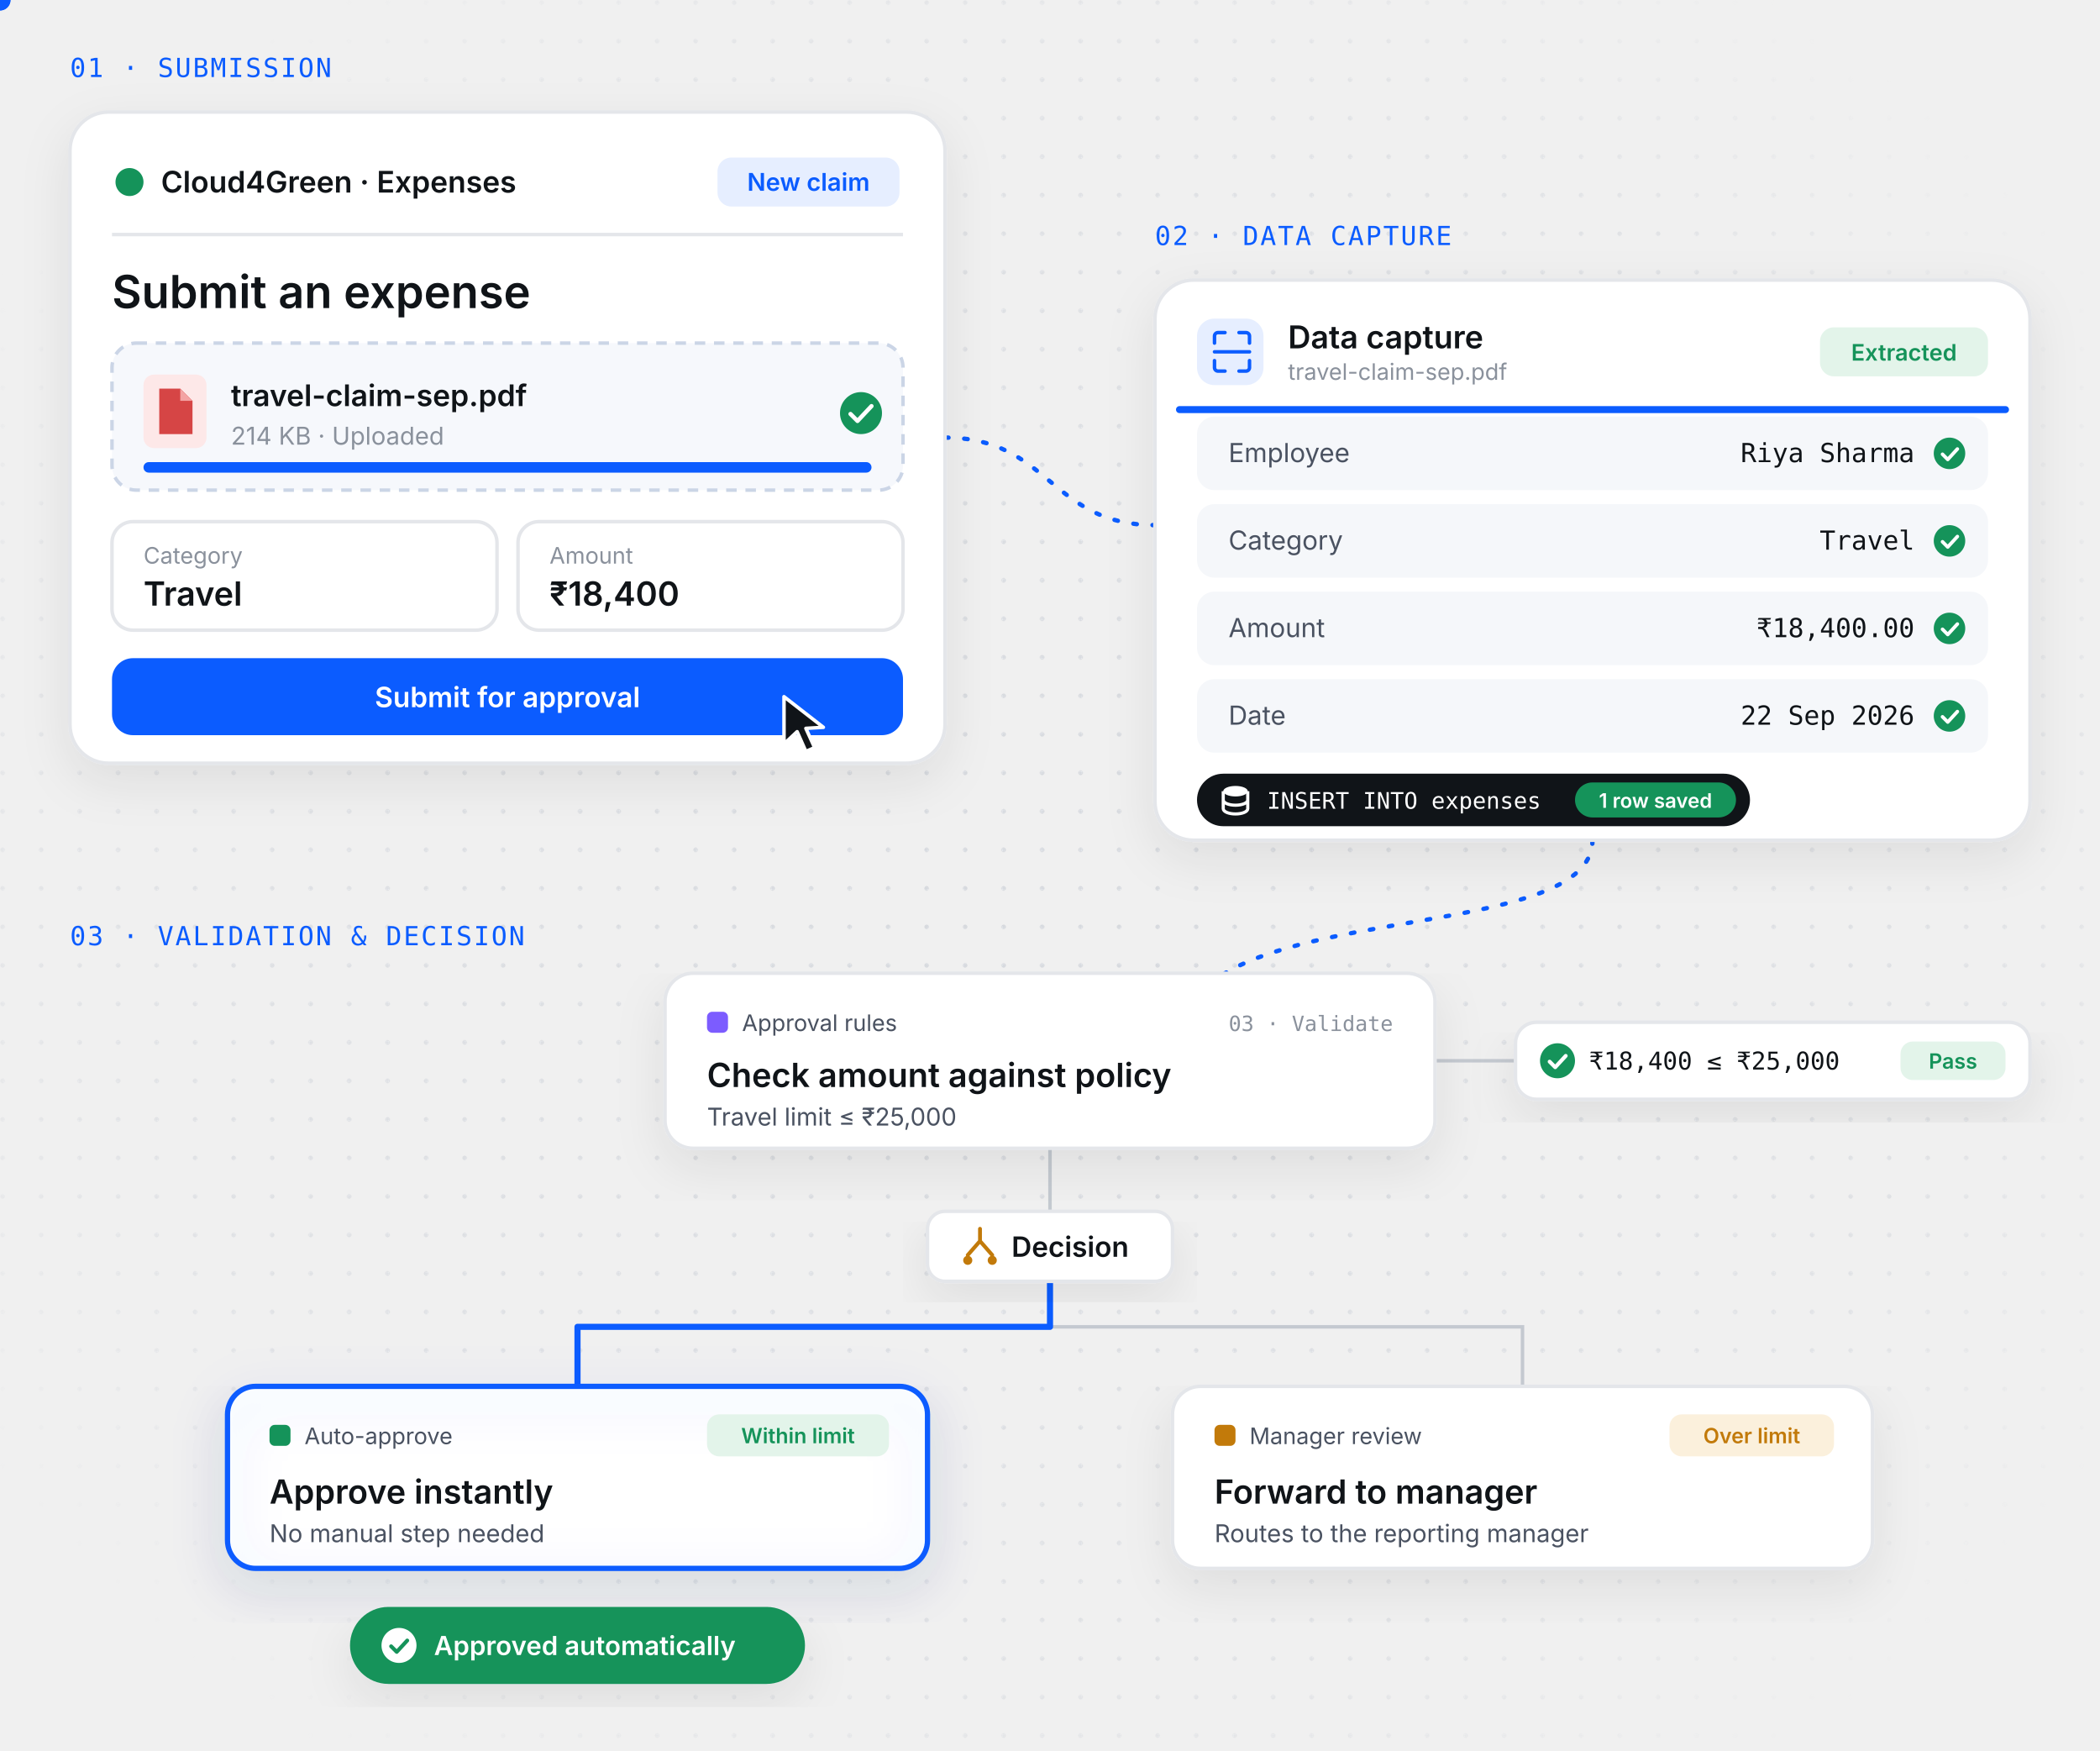
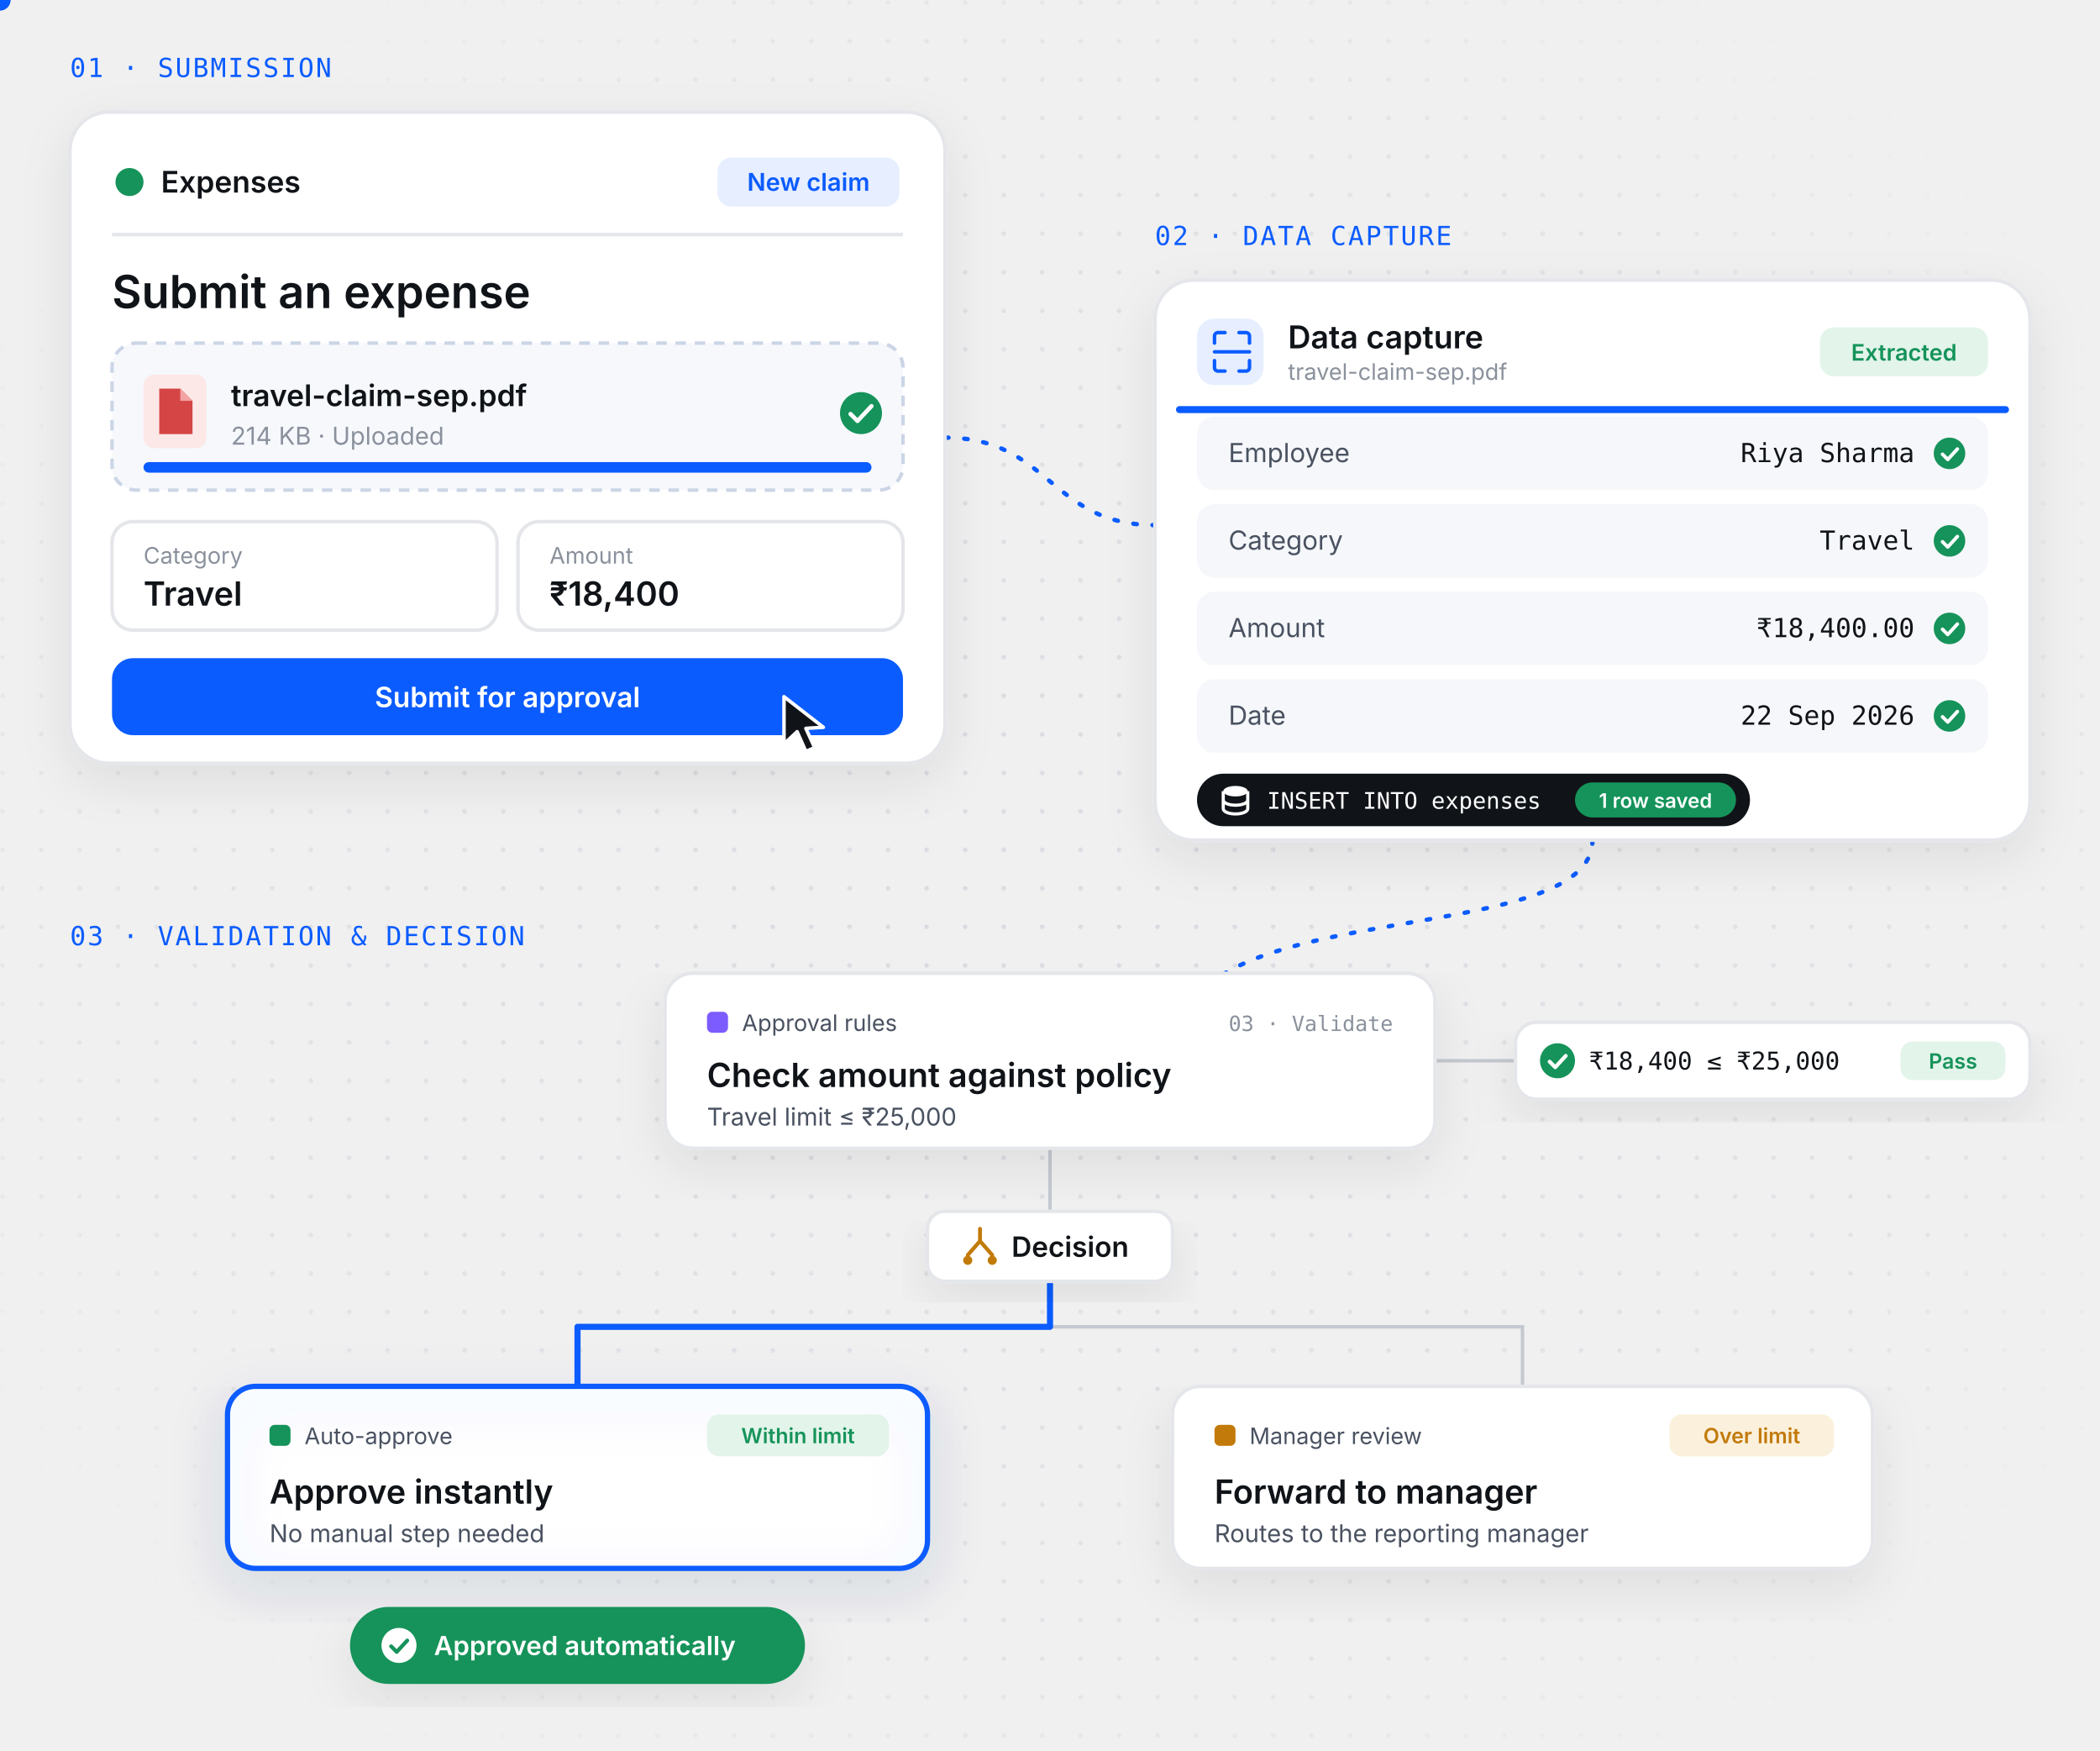
<svg xmlns="http://www.w3.org/2000/svg" viewBox="0 0 1200 1000" width="1200" height="1000" fill="none" role="img" aria-labelledby="t d">
  <defs>
    <style>
      text { font-family: Inter, ui-sans-serif, system-ui, -apple-system, "Segoe UI", sans-serif; }
      .mono { font-family: "JetBrains Mono", ui-monospace, SFMono-Regular, Menlo, monospace; }
      .ink { fill: #101418; } .mut { fill: #4A5261; } .soft { fill: #8A919C; }
      .card { fill: #FFFFFF; stroke: #E4E6EA; stroke-width: 2; }
      .wire { stroke: #C4C9D0; stroke-width: 2; }
      .dash { stroke: #0B5CFF; stroke-width: 2.5; stroke-dasharray: 2 9; stroke-linecap: round; }

      /* motion: flowing dotted connectors, progress bar, scan beam, path highlight */
      .flow { animation: flow 1.2s linear infinite; }
      @keyframes flow { to { stroke-dashoffset: -22; } }
      .progress { transform-box: fill-box; transform-origin: left; animation: fill 6s ease-in-out infinite; }
      @keyframes fill { 0% { transform: scaleX(0); } 25%, 100% { transform: scaleX(1); } }
      .beam { animation: scan 6s ease-in-out infinite; }
      @keyframes scan { 0%, 30% { transform: translateY(0); opacity: 0; } 35% { opacity: .5; } 60% { transform: translateY(230px); opacity: .5; } 65%, 100% { transform: translateY(230px); opacity: 0; } }
      .tick { transform-box: fill-box; transform-origin: center; animation: pop 6s ease-out infinite; }
      @keyframes pop { 0%, 40% { transform: scale(0); } 48% { transform: scale(1.15); } 54%, 100% { transform: scale(1); } }
      .t2 { animation-delay: .25s; } .t3 { animation-delay: .5s; } .t4 { animation-delay: .75s; }
      .route { stroke-dasharray: 520; animation: route 6s ease-in-out infinite; }
      @keyframes route { 0%, 55% { stroke-dashoffset: 520; } 75%, 100% { stroke-dashoffset: 0; } }
      .glow { animation: glow 6s ease-in-out infinite; }
      @keyframes glow { 0%, 72% { opacity: 0; } 80%, 100% { opacity: 1; } }
      .dim { animation: dim 6s ease-in-out infinite; }
      @keyframes dim { 0%, 55% { opacity: 1; } 70%, 100% { opacity: .42; } }
      @media (prefers-reduced-motion: reduce) {
        .flow, .progress, .beam, .tick, .route, .glow, .dim { animation: none; }
        .beam { opacity: 0; }
      }
    </style>
    <pattern id="dots" width="22" height="22" patternUnits="userSpaceOnUse">
      <circle cx="1.5" cy="1.5" r="1.3" fill="#D5D8DD" />
    </pattern>
    <radialGradient id="fade" cx="50%" cy="50%" r="60%">
      <stop offset="0" stop-color="#fff" />
      <stop offset=".75" stop-color="#fff" stop-opacity=".6" />
      <stop offset="1" stop-color="#fff" stop-opacity="0" />
    </radialGradient>
    <mask id="gridMask">
      <rect width="1200" height="1000" fill="url(#fade)" />
    </mask>
    <filter id="lift" x="-10%" y="-10%" width="120%" height="140%">
      <feDropShadow dx="0" dy="10" stdDeviation="14" flood-color="#101418" flood-opacity=".08" />
    </filter>
    <filter id="blueGlow" x="-20%" y="-30%" width="140%" height="160%">
      <feDropShadow dx="0" dy="8" stdDeviation="14" flood-color="#0B5CFF" flood-opacity=".28" />
    </filter>
    <clipPath id="captureClip">
      <rect x="660" y="160" width="500" height="320" rx="22" />
    </clipPath>
  </defs>
  <rect width="1200" height="1000" fill="url(#dots)" mask="url(#gridMask)" />
  <path id="p1" d="M540 250 C 600 250, 600 300, 660 300" class="dash flow" />
  <path id="p2" d="M910 480 C 910 530, 760 520, 700 556" class="dash flow" />
  <circle r="6" fill="#0B5CFF">
    <animateMotion dur="3s" repeatCount="indefinite">
      <mpath href="#p1" />
    </animateMotion>
  </circle>
  <circle r="6" fill="#0B5CFF">
    <animateMotion dur="3s" begin="1.5s" repeatCount="indefinite">
      <mpath href="#p2" />
    </animateMotion>
  </circle>
  <g>
    <text x="40" y="44" class="mono" font-size="15" font-weight="500" fill="#0B5CFF" letter-spacing="1">01 · SUBMISSION</text>
    <rect x="40" y="64" width="500" height="372" rx="22" class="card" filter="url(#lift)" />
    <circle cx="74" cy="104" r="8" fill="#15935A" />
-     <text x="92" y="110" font-size="17" font-weight="600" class="ink">Cloud4Green · Expenses</text>
+     <text x="92" y="110" font-size="17" font-weight="600" class="ink">Expenses</text>
    <rect x="410" y="90" width="104" height="28" rx="8" fill="#E6EEFF" />
    <text x="462" y="109" font-size="14" font-weight="600" fill="#0B5CFF" text-anchor="middle">New claim</text>
    <line x1="64" y1="134" x2="516" y2="134" stroke="#E4E6EA" stroke-width="2" />
    <text x="64" y="176" font-size="26" font-weight="600" class="ink">Submit an expense</text>
    <rect x="64" y="196" width="452" height="84" rx="14" fill="#F6F8FC" stroke="#CBD5E6" stroke-width="2" stroke-dasharray="6 5" />
    <rect x="82" y="214" width="36" height="42" rx="6" fill="#FDE8E8" />
    <path d="M91 222h12l7 7v19H91z" fill="#D64545" />
    <path d="M103 222v7h7" fill="#F3A3A3" />
    <text x="132" y="232" font-size="17" font-weight="600" class="ink">travel-claim-sep.pdf</text>
    <text x="132" y="254" font-size="14" class="soft">214 KB · Uploaded</text>
    <circle cx="492" cy="236" r="12" fill="#15935A" />
    <path d="M486 236.5l4 4 8-8.5" stroke="#fff" stroke-width="2.4" stroke-linecap="round" stroke-linejoin="round" />
    <rect x="82" y="264" width="416" height="6" rx="3" fill="#E6EEFF" />
    <rect x="82" y="264" width="416" height="6" rx="3" fill="#0B5CFF" class="progress" />
    <rect x="64" y="298" width="220" height="62" rx="12" class="card" />
    <text x="82" y="322" font-size="13" class="soft">Category</text>
    <text x="82" y="346" font-size="19" font-weight="600" class="ink">Travel</text>
    <rect x="296" y="298" width="220" height="62" rx="12" class="card" />
    <text x="314" y="322" font-size="13" class="soft">Amount</text>
    <text x="314" y="346" font-size="19" font-weight="600" class="ink">₹18,400</text>
    <rect x="64" y="376" width="452" height="44" rx="12" fill="#0B5CFF" />
    <text x="290" y="404" font-size="16" font-weight="600" fill="#fff" text-anchor="middle">Submit for approval</text>
    <path d="M448 398v27l7.5-7 5 11.3 5-2.2-5-11 10-.6z" fill="#101418" stroke="#fff" stroke-width="2" stroke-linejoin="round" />
  </g>
  <g>
    <text x="660" y="140" class="mono" font-size="15" font-weight="500" fill="#0B5CFF" letter-spacing="1">02 · DATA CAPTURE</text>
    <rect x="660" y="160" width="500" height="320" rx="22" class="card" filter="url(#lift)" />
    <rect x="684" y="182" width="38" height="38" rx="10" fill="#E6EEFF" />
    <path d="M694 196v-4a2 2 0 0 1 2-2h4M708 190h4a2 2 0 0 1 2 2v4M714 206v4a2 2 0 0 1-2 2h-4M700 212h-4a2 2 0 0 1-2-2v-4M694 201h20" stroke="#0B5CFF" stroke-width="2" stroke-linecap="round" />
    <text x="736" y="199" font-size="18" font-weight="600" class="ink">Data capture</text>
    <text x="736" y="217" font-size="13" class="soft">travel-claim-sep.pdf</text>
    <rect x="1040" y="187" width="96" height="28" rx="8" fill="#E3F4EA" />
    <text x="1088" y="206" font-size="13" font-weight="600" fill="#15935A" text-anchor="middle">Extracted</text>
    <g font-size="15">
      <rect x="684" y="238" width="452" height="42" rx="10" fill="#F5F7FA" />
      <text x="702" y="264" class="mut">Employee</text>
      <text x="1094" y="264" class="mono ink" text-anchor="end">Riya Sharma</text>
      <g class="tick">
        <circle cx="1114" cy="259" r="9" fill="#15935A" />
        <path d="M1110 259.5l3 3 5.5-6" stroke="#fff" stroke-width="2" stroke-linecap="round" stroke-linejoin="round" />
      </g>
      <rect x="684" y="288" width="452" height="42" rx="10" fill="#F5F7FA" />
      <text x="702" y="314" class="mut">Category</text>
      <text x="1094" y="314" class="mono ink" text-anchor="end">Travel</text>
      <g class="tick t2">
        <circle cx="1114" cy="309" r="9" fill="#15935A" />
        <path d="M1110 309.5l3 3 5.5-6" stroke="#fff" stroke-width="2" stroke-linecap="round" stroke-linejoin="round" />
      </g>
      <rect x="684" y="338" width="452" height="42" rx="10" fill="#F5F7FA" />
      <text x="702" y="364" class="mut">Amount</text>
      <text x="1094" y="364" class="mono ink" text-anchor="end">₹18,400.00</text>
      <g class="tick t3">
        <circle cx="1114" cy="359" r="9" fill="#15935A" />
        <path d="M1110 359.5l3 3 5.5-6" stroke="#fff" stroke-width="2" stroke-linecap="round" stroke-linejoin="round" />
      </g>
      <rect x="684" y="388" width="452" height="42" rx="10" fill="#F5F7FA" />
      <text x="702" y="414" class="mut">Date</text>
      <text x="1094" y="414" class="mono ink" text-anchor="end">22 Sep 2026</text>
      <g class="tick t4">
        <circle cx="1114" cy="409" r="9" fill="#15935A" />
        <path d="M1110 409.5l3 3 5.5-6" stroke="#fff" stroke-width="2" stroke-linecap="round" stroke-linejoin="round" />
      </g>
    </g>
    <g clip-path="url(#captureClip)">
      <rect x="672" y="232" width="476" height="4" rx="2" fill="#0B5CFF" class="beam" />
    </g>
    <g transform="translate(684 442)">
      <rect width="316" height="30" rx="15" fill="#101418" />
      <ellipse cx="22" cy="10" rx="7" ry="3" fill="#fff" />
      <path d="M15 10v10c0 1.7 3.1 3 7 3s7-1.3 7-3V10M15 15c0 1.7 3.1 3 7 3s7-1.3 7-3" stroke="#fff" stroke-width="1.8" />
      <text x="40" y="20" font-size="13" class="mono" fill="#fff">INSERT INTO expenses</text>
      <rect x="216" y="5" width="92" height="20" rx="10" fill="#15935A" />
      <text x="262" y="19.5" font-size="11.5" font-weight="600" fill="#fff" text-anchor="middle">1 row saved</text>
    </g>
  </g>
  <g>
    <text x="40" y="540" class="mono" font-size="15" font-weight="500" fill="#0B5CFF" letter-spacing="1">03 · VALIDATION &amp; DECISION</text>
    <path d="M600 656v36" class="wire" />
    <path d="M600 732v26H330v34M600 758h270v34" class="wire" />
    <path d="M600 732v26H330v34" stroke="#0B5CFF" stroke-width="3.5" stroke-linecap="round" stroke-linejoin="round" class="route" />
    <path d="M820 606h46" class="wire" />
    <rect x="380" y="556" width="440" height="100" rx="16" class="card" filter="url(#lift)" />
    <rect x="404" y="578" width="12" height="12" rx="3" fill="#7C5CFF" />
    <text x="424" y="589" font-size="13" class="mut">Approval rules</text>
    <text x="796" y="589" font-size="12" class="mono soft" text-anchor="end">03 · Validate</text>
    <text x="404" y="621" font-size="19" font-weight="600" class="ink">Check amount against policy</text>
    <text x="404" y="643" font-size="14" class="mut">Travel limit ≤ ₹25,000</text>
    <rect x="866" y="584" width="294" height="44" rx="12" class="card" filter="url(#lift)" />
    <circle cx="890" cy="606" r="10" fill="#15935A" />
    <path d="M885.5 606.5l3.2 3.2 6-6.5" stroke="#fff" stroke-width="2.2" stroke-linecap="round" stroke-linejoin="round" />
    <text x="908" y="611" font-size="14" class="mono ink">₹18,400 ≤ ₹25,000</text>
    <rect x="1086" y="595" width="60" height="22" rx="7" fill="#E3F4EA" />
    <text x="1116" y="610.5" font-size="12" font-weight="600" fill="#15935A" text-anchor="middle">Pass</text>
    <rect x="530" y="692" width="140" height="40" rx="10" class="card" filter="url(#lift)" />
    <path d="M560 702v7M560 709l-7 8M560 709l7 8" stroke="#C27A0A" stroke-width="2.2" stroke-linecap="round" />
    <circle cx="553" cy="720" r="2.6" fill="#C27A0A" />
    <circle cx="567" cy="720" r="2.6" fill="#C27A0A" />
    <text x="578" y="718" font-size="16" font-weight="600" class="ink">Decision</text>
    <rect x="130" y="792" width="400" height="104" rx="16" class="card" filter="url(#lift)" />
    <rect x="130" y="792" width="400" height="104" rx="16" stroke="#0B5CFF" stroke-width="3" filter="url(#blueGlow)" class="glow" />
    <rect x="154" y="814" width="12" height="12" rx="3" fill="#15935A" />
    <text x="174" y="825" font-size="13" class="mut">Auto-approve</text>
    <rect x="404" y="808" width="104" height="24" rx="7" fill="#E3F4EA" />
    <text x="456" y="824.5" font-size="12" font-weight="600" fill="#15935A" text-anchor="middle">Within limit</text>
    <text x="154" y="859" font-size="19" font-weight="600" class="ink">Approve instantly</text>
    <text x="154" y="881" font-size="14" class="mut">No manual step needed</text>
    <g class="dim">
      <rect x="670" y="792" width="400" height="104" rx="16" class="card" filter="url(#lift)" />
      <rect x="694" y="814" width="12" height="12" rx="3" fill="#C27A0A" />
      <text x="714" y="825" font-size="13" class="mut">Manager review</text>
      <rect x="954" y="808" width="94" height="24" rx="7" fill="#FBF0DC" />
      <text x="1001" y="824.5" font-size="12" font-weight="600" fill="#C27A0A" text-anchor="middle">Over limit</text>
      <text x="694" y="859" font-size="19" font-weight="600" class="ink">Forward to manager</text>
      <text x="694" y="881" font-size="14" class="mut">Routes to the reporting manager</text>
    </g>
    <g class="glow">
      <rect x="200" y="918" width="260" height="44" rx="22" fill="#15935A" filter="url(#lift)" />
      <circle cx="228" cy="940" r="10" fill="#fff" />
      <path d="M223.5 940.5l3.2 3.2 6-6.5" stroke="#15935A" stroke-width="2.2" stroke-linecap="round" stroke-linejoin="round" />
      <text x="248" y="945.5" font-size="15" font-weight="600" fill="#fff">Approved automatically</text>
    </g>
  </g>
</svg>
